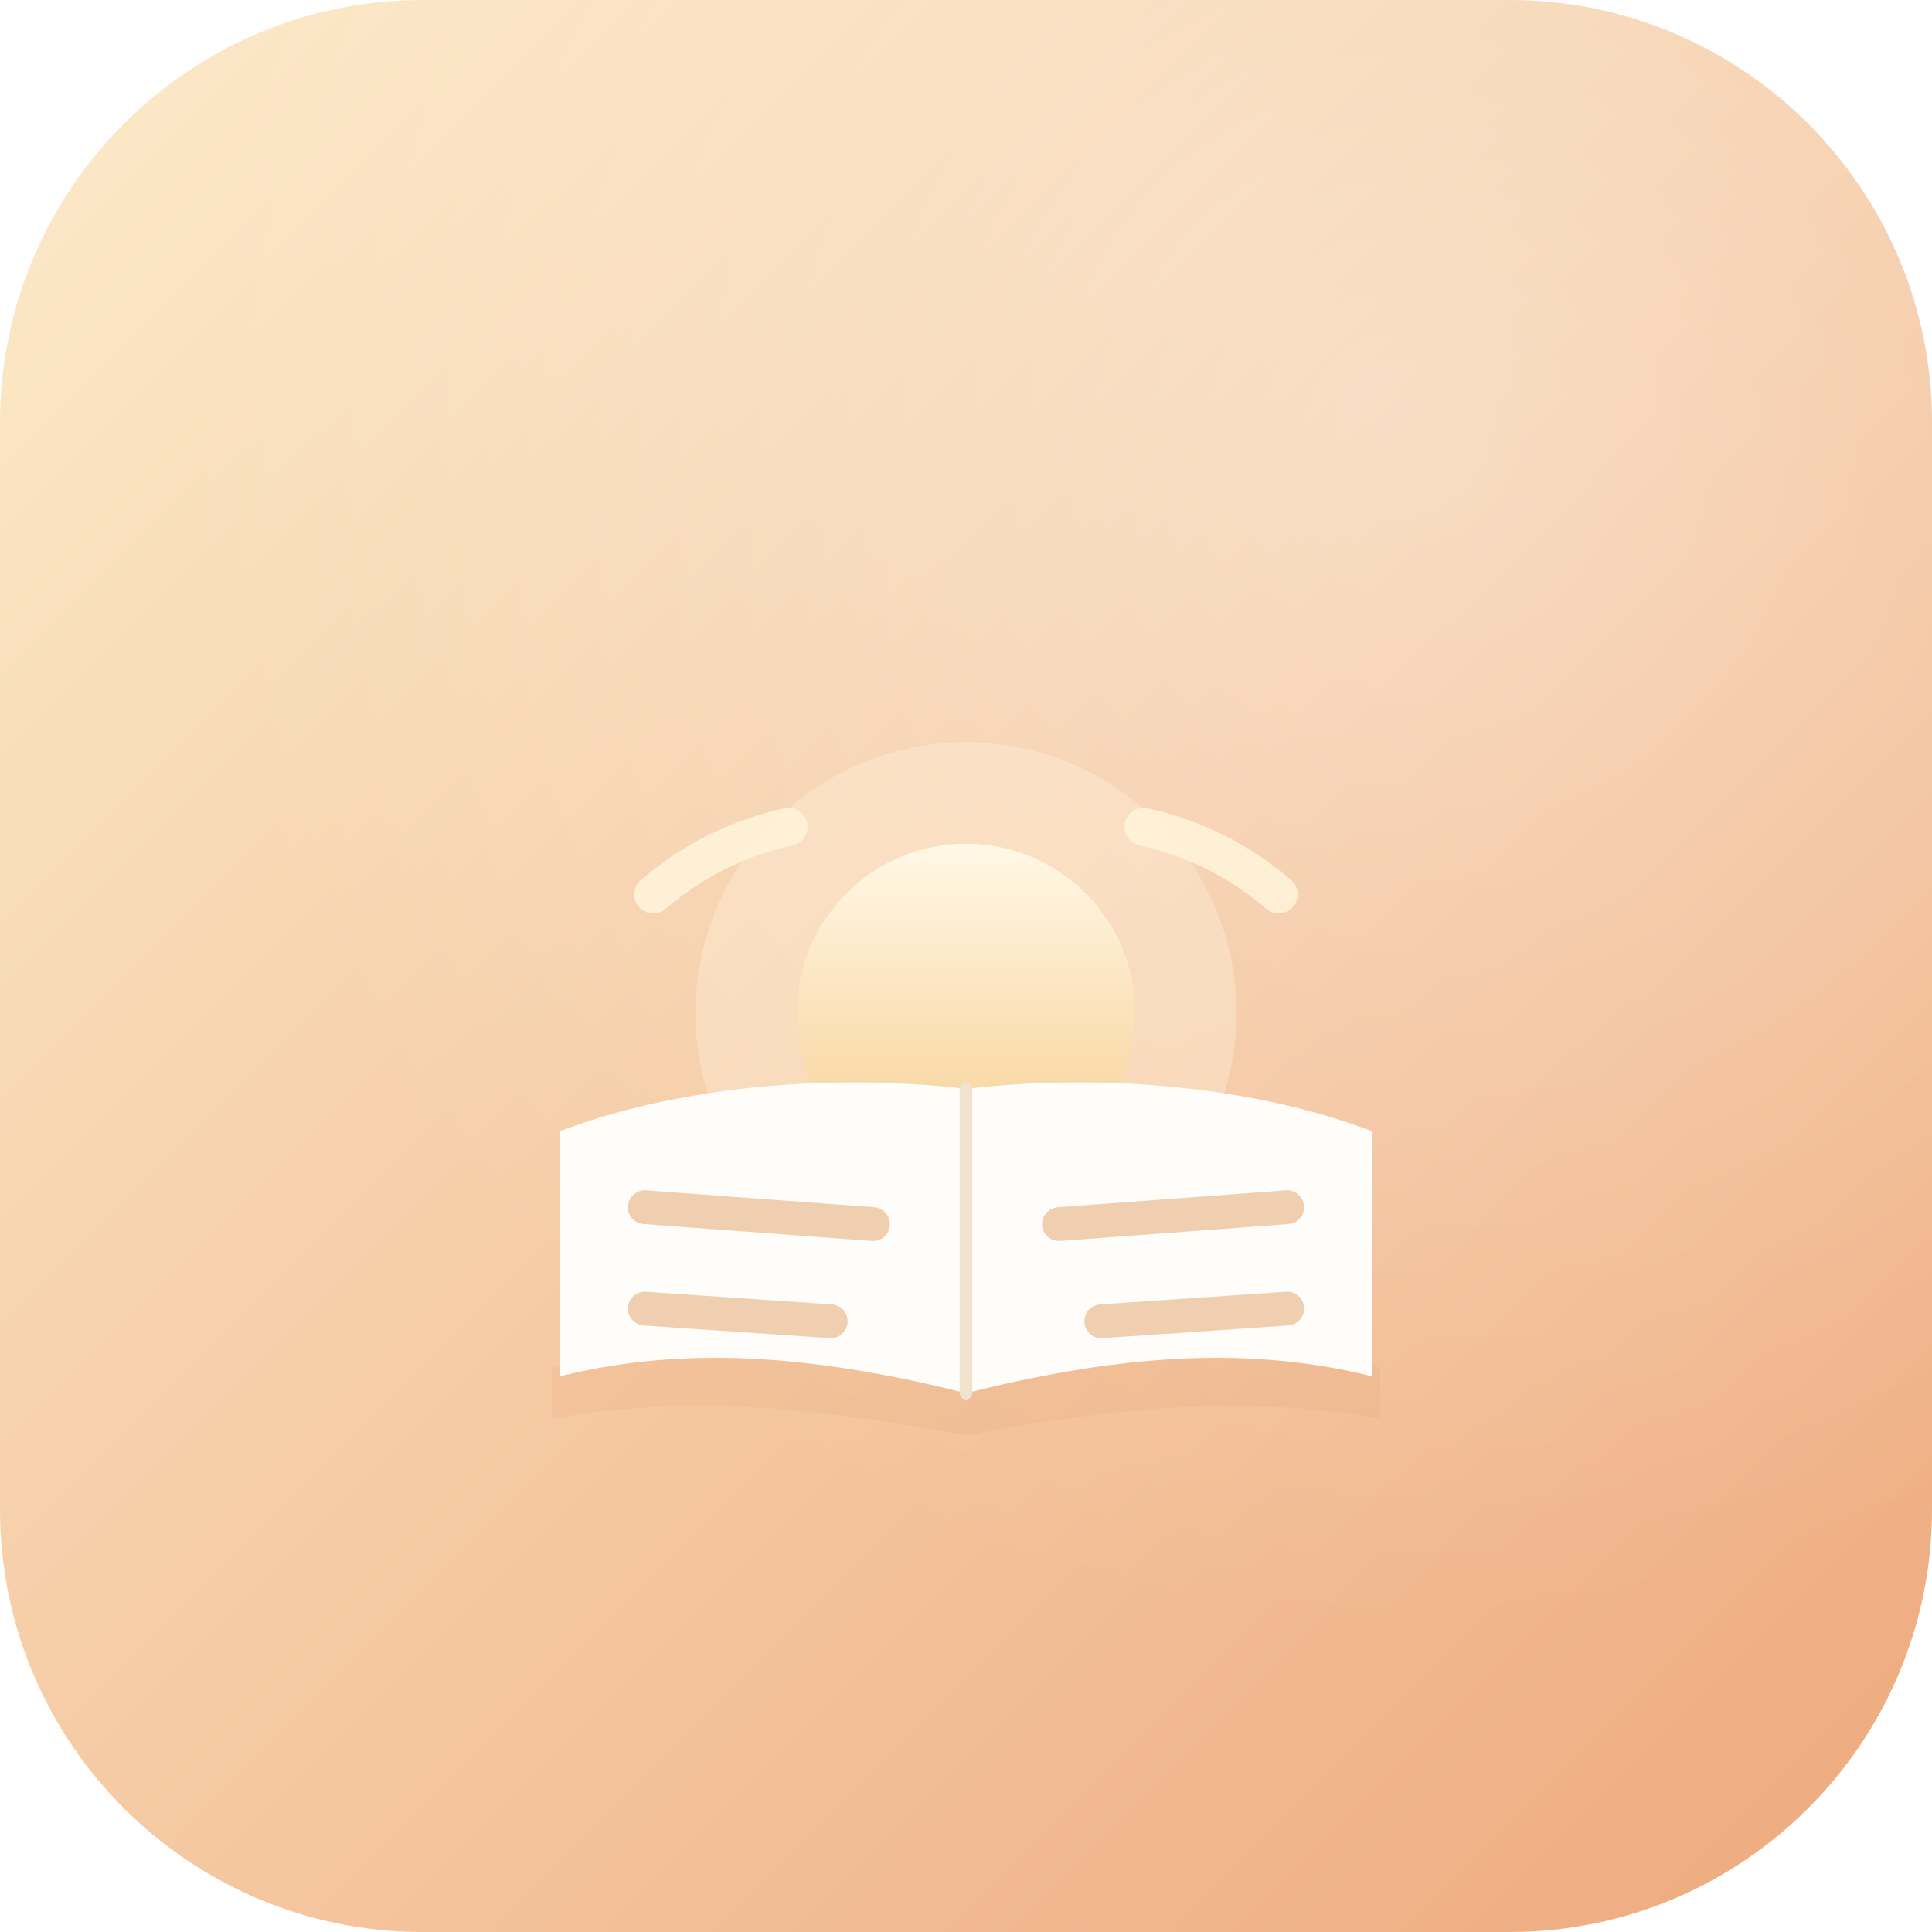
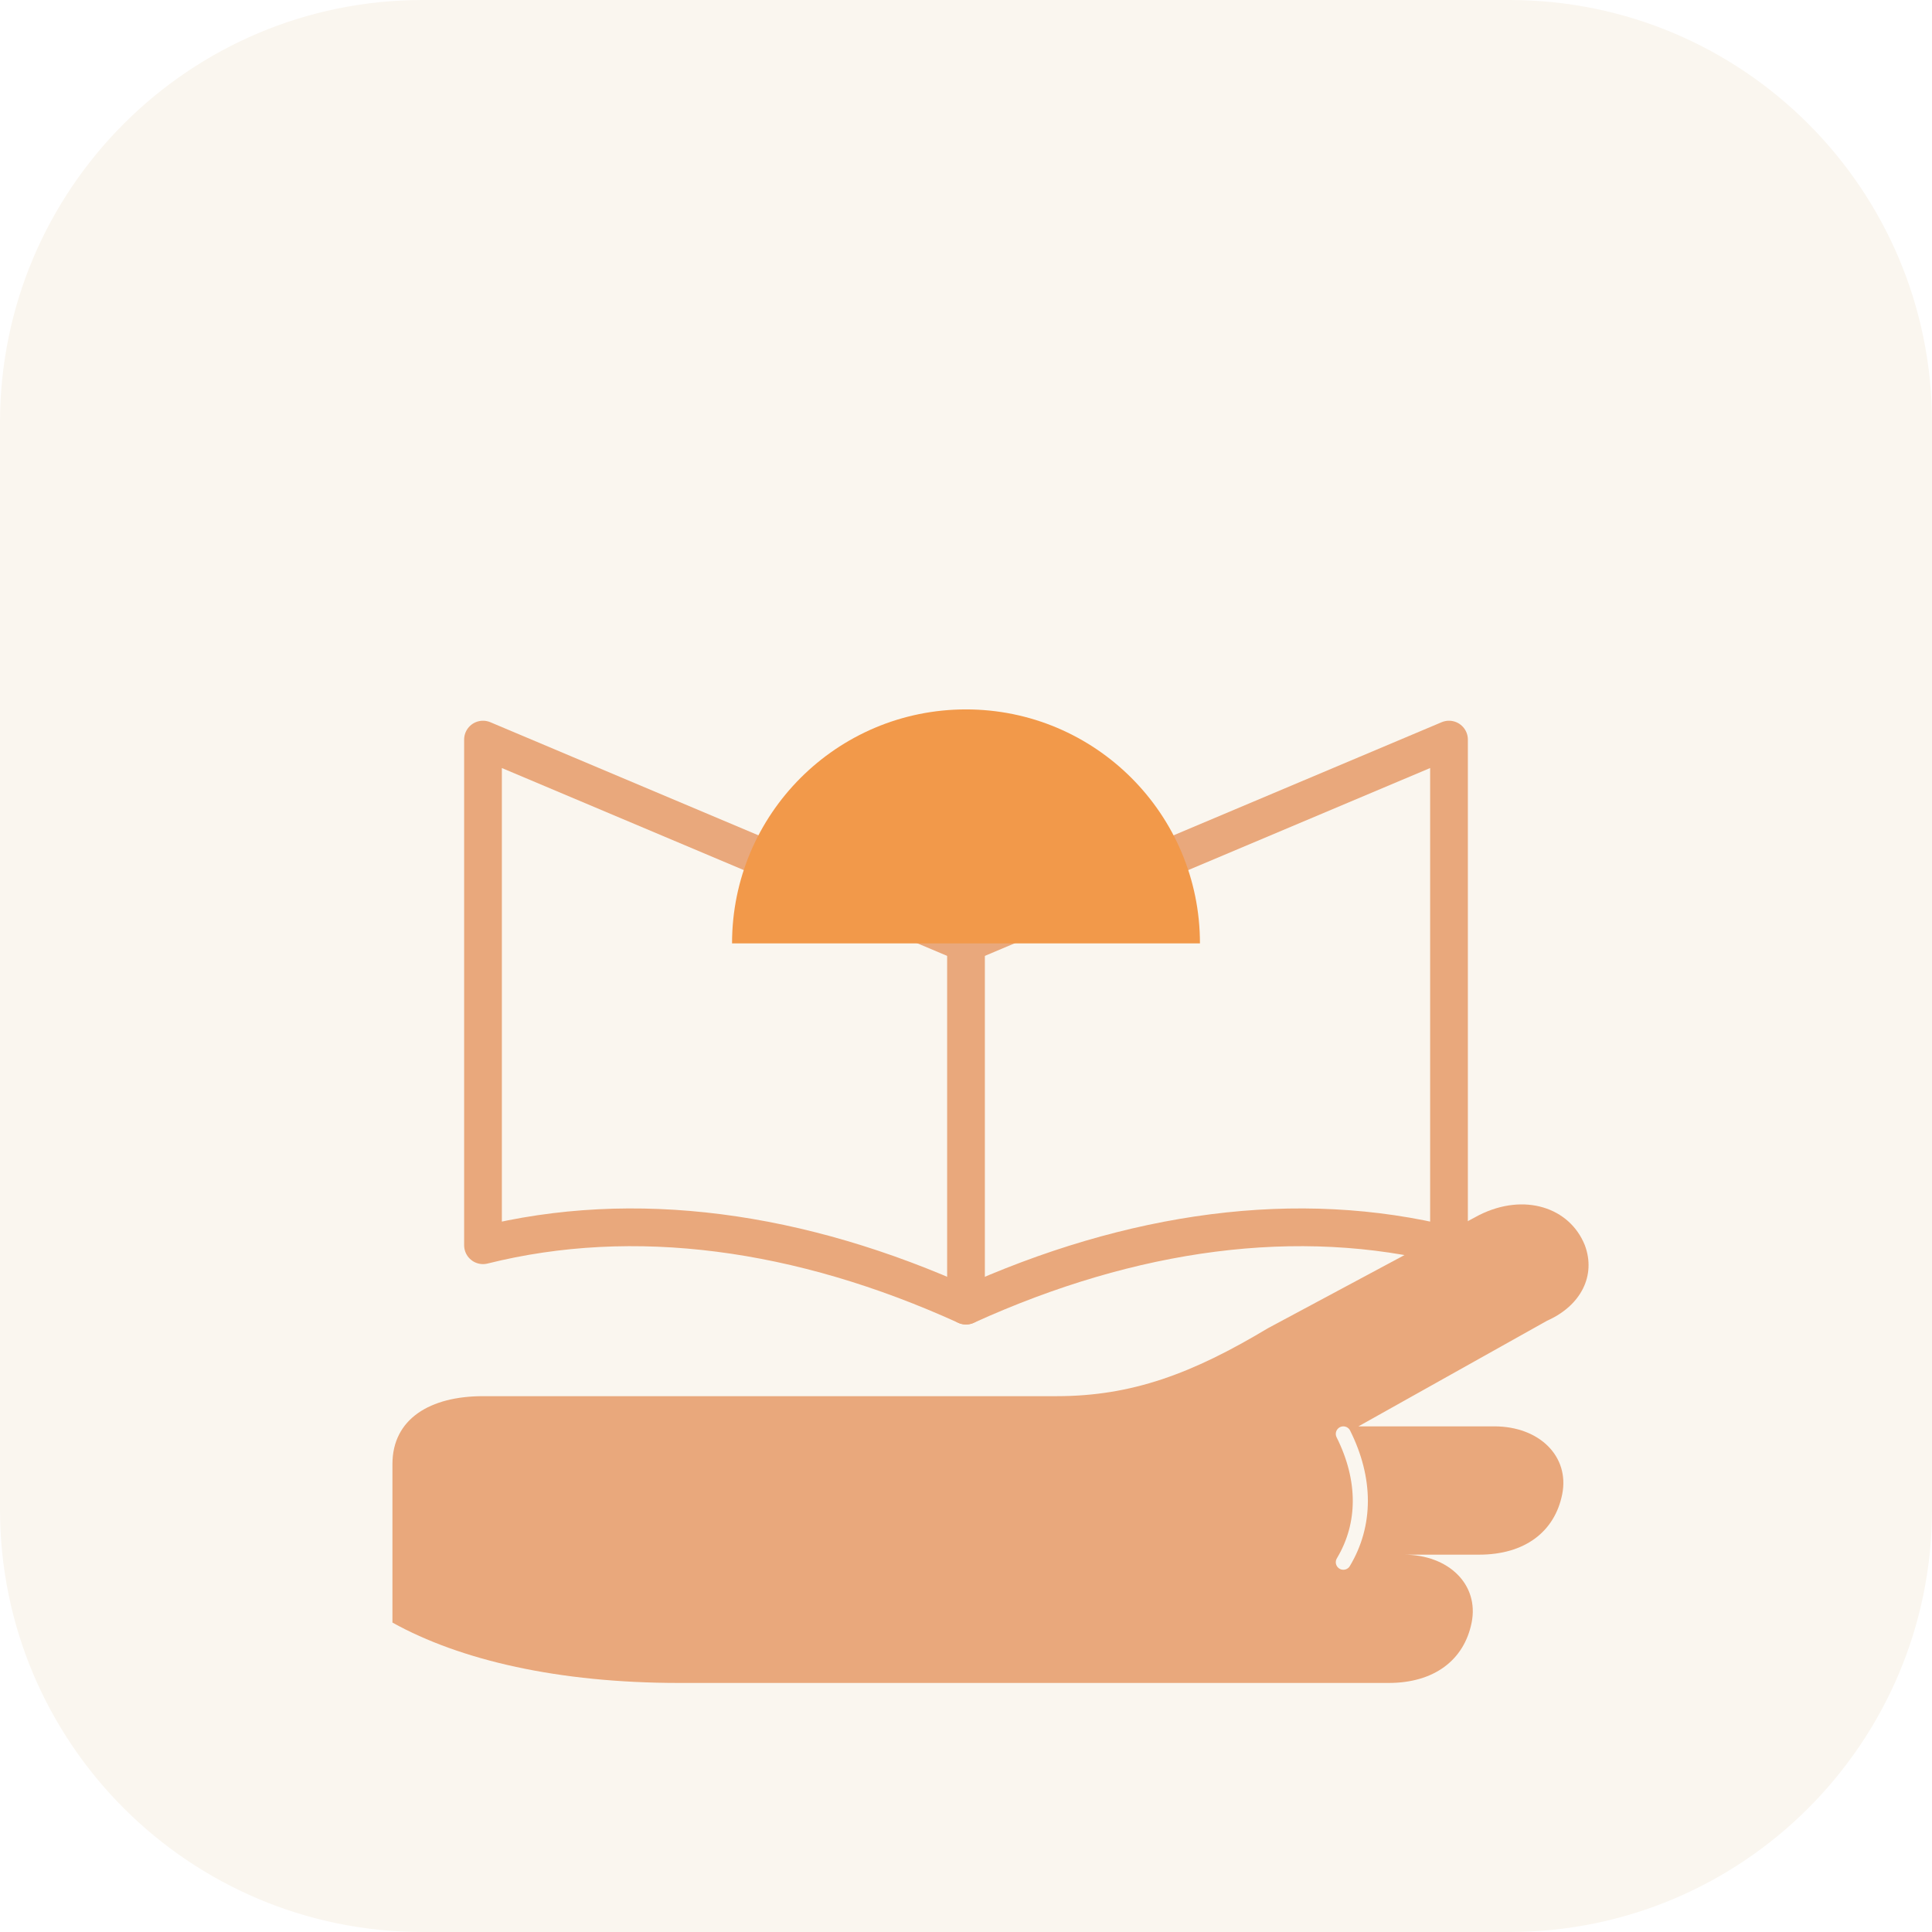
<svg xmlns="http://www.w3.org/2000/svg" viewBox="0 0 512 512">
-   <defs>
-     <linearGradient id="bg" x1="0" y1="0" x2="1" y2="1">
-       <stop offset="0" stop-color="#FCECCB" />
-       <stop offset="1" stop-color="#EEA87C" />
-     </linearGradient>
-     <radialGradient id="glow" cx="0.72" cy="0.22" r="0.62">
-       <stop offset="0" stop-color="#FFFFFF" stop-opacity="0.34" />
-       <stop offset="1" stop-color="#FFFFFF" stop-opacity="0" />
-     </radialGradient>
-     <linearGradient id="sun" x1="0" y1="0" x2="0" y2="1">
-       <stop offset="0" stop-color="#FFF8E6" />
-       <stop offset="1" stop-color="#F7CD8F" />
-     </linearGradient>
-   </defs>
-   <rect width="512" height="512" rx="112" fill="url(#bg)" />
-   <rect width="512" height="512" rx="112" fill="url(#glow)" />
-   <g transform="translate(256,302) scale(1.12) translate(-256,-302)">
-     <circle cx="256" cy="272" r="64" fill="#FFF6E0" opacity="0.32" />
-     <circle cx="256" cy="272" r="40" fill="url(#sun)" />
-     <g stroke="#FFF3D8" stroke-width="9" stroke-linecap="round" opacity="0.9">
-       <path d="M182 244 Q196 232 214 228" fill="none" />
-       <path d="M330 244 Q316 232 298 228" fill="none" />
-     </g>
-     <path d="M158 356 C192 348 224 352 256 360 C288 352 320 348 354 356 L354 368 C320 362 288 366 256 372 C224 366 192 362 158 368 Z" fill="#D98E5F" opacity="0.12" />
-     <g fill="#FFFDF9">
-       <path d="M256 290 C222 286 186 290 160 300 L160 358 C192 350 224 354 256 362 Z" />
-       <path d="M256 290 C290 286 326 290 352 300 L352 358 C320 350 288 354 256 362 Z" />
-     </g>
-     <path d="M256 290 L256 362" stroke="#F0E3CE" stroke-width="3" stroke-linecap="round" />
-     <g stroke="#EFCFAF" stroke-width="8" stroke-linecap="round">
-       <path d="M180 318 L234 322" />
-       <path d="M180 342 L224 345" />
-       <path d="M278 322 L332 318" />
-       <path d="M288 345 L332 342" />
-     </g>
-   </g>
+   <rect width="512" height="512" rx="112" fill="#FAF6EF" />
+   <path fill="#E9A87C" d="     M104 430     L104 388     C104 376 114 370 128 370     L280 370     C300 370 316 364 336 352     L392 322     C404 316 416 320 420 330     C423 338 419 346 410 350     L360 378     L396 378     C408 378 416 386 414 396     C412 406 404 412 392 412     L348 412     L372 412     C384 412 392 420 390 430     C388 440 380 446 368 446     L180 446     C148 446 122 440 104 430 Z" />
+   <path d="M356 380 C362 392 362 404 356 414" stroke="#FAF6EF" stroke-width="4" fill="none" stroke-linecap="round" />
+   <path fill="none" stroke="#E9A87C" stroke-width="10" stroke-linejoin="round" d="     M256 250 L128 196 L128 330     C168 320 212 326 256 346     C300 326 344 320 384 330 L384 196 L256 250 Z" />
+   <path d="M256 250 L256 346" stroke="#E9A87C" stroke-width="10" stroke-linecap="round" />
+   <path fill="#F2994A" d="M194 250 A62 62 0 0 1 318 250 Z" />
</svg>
